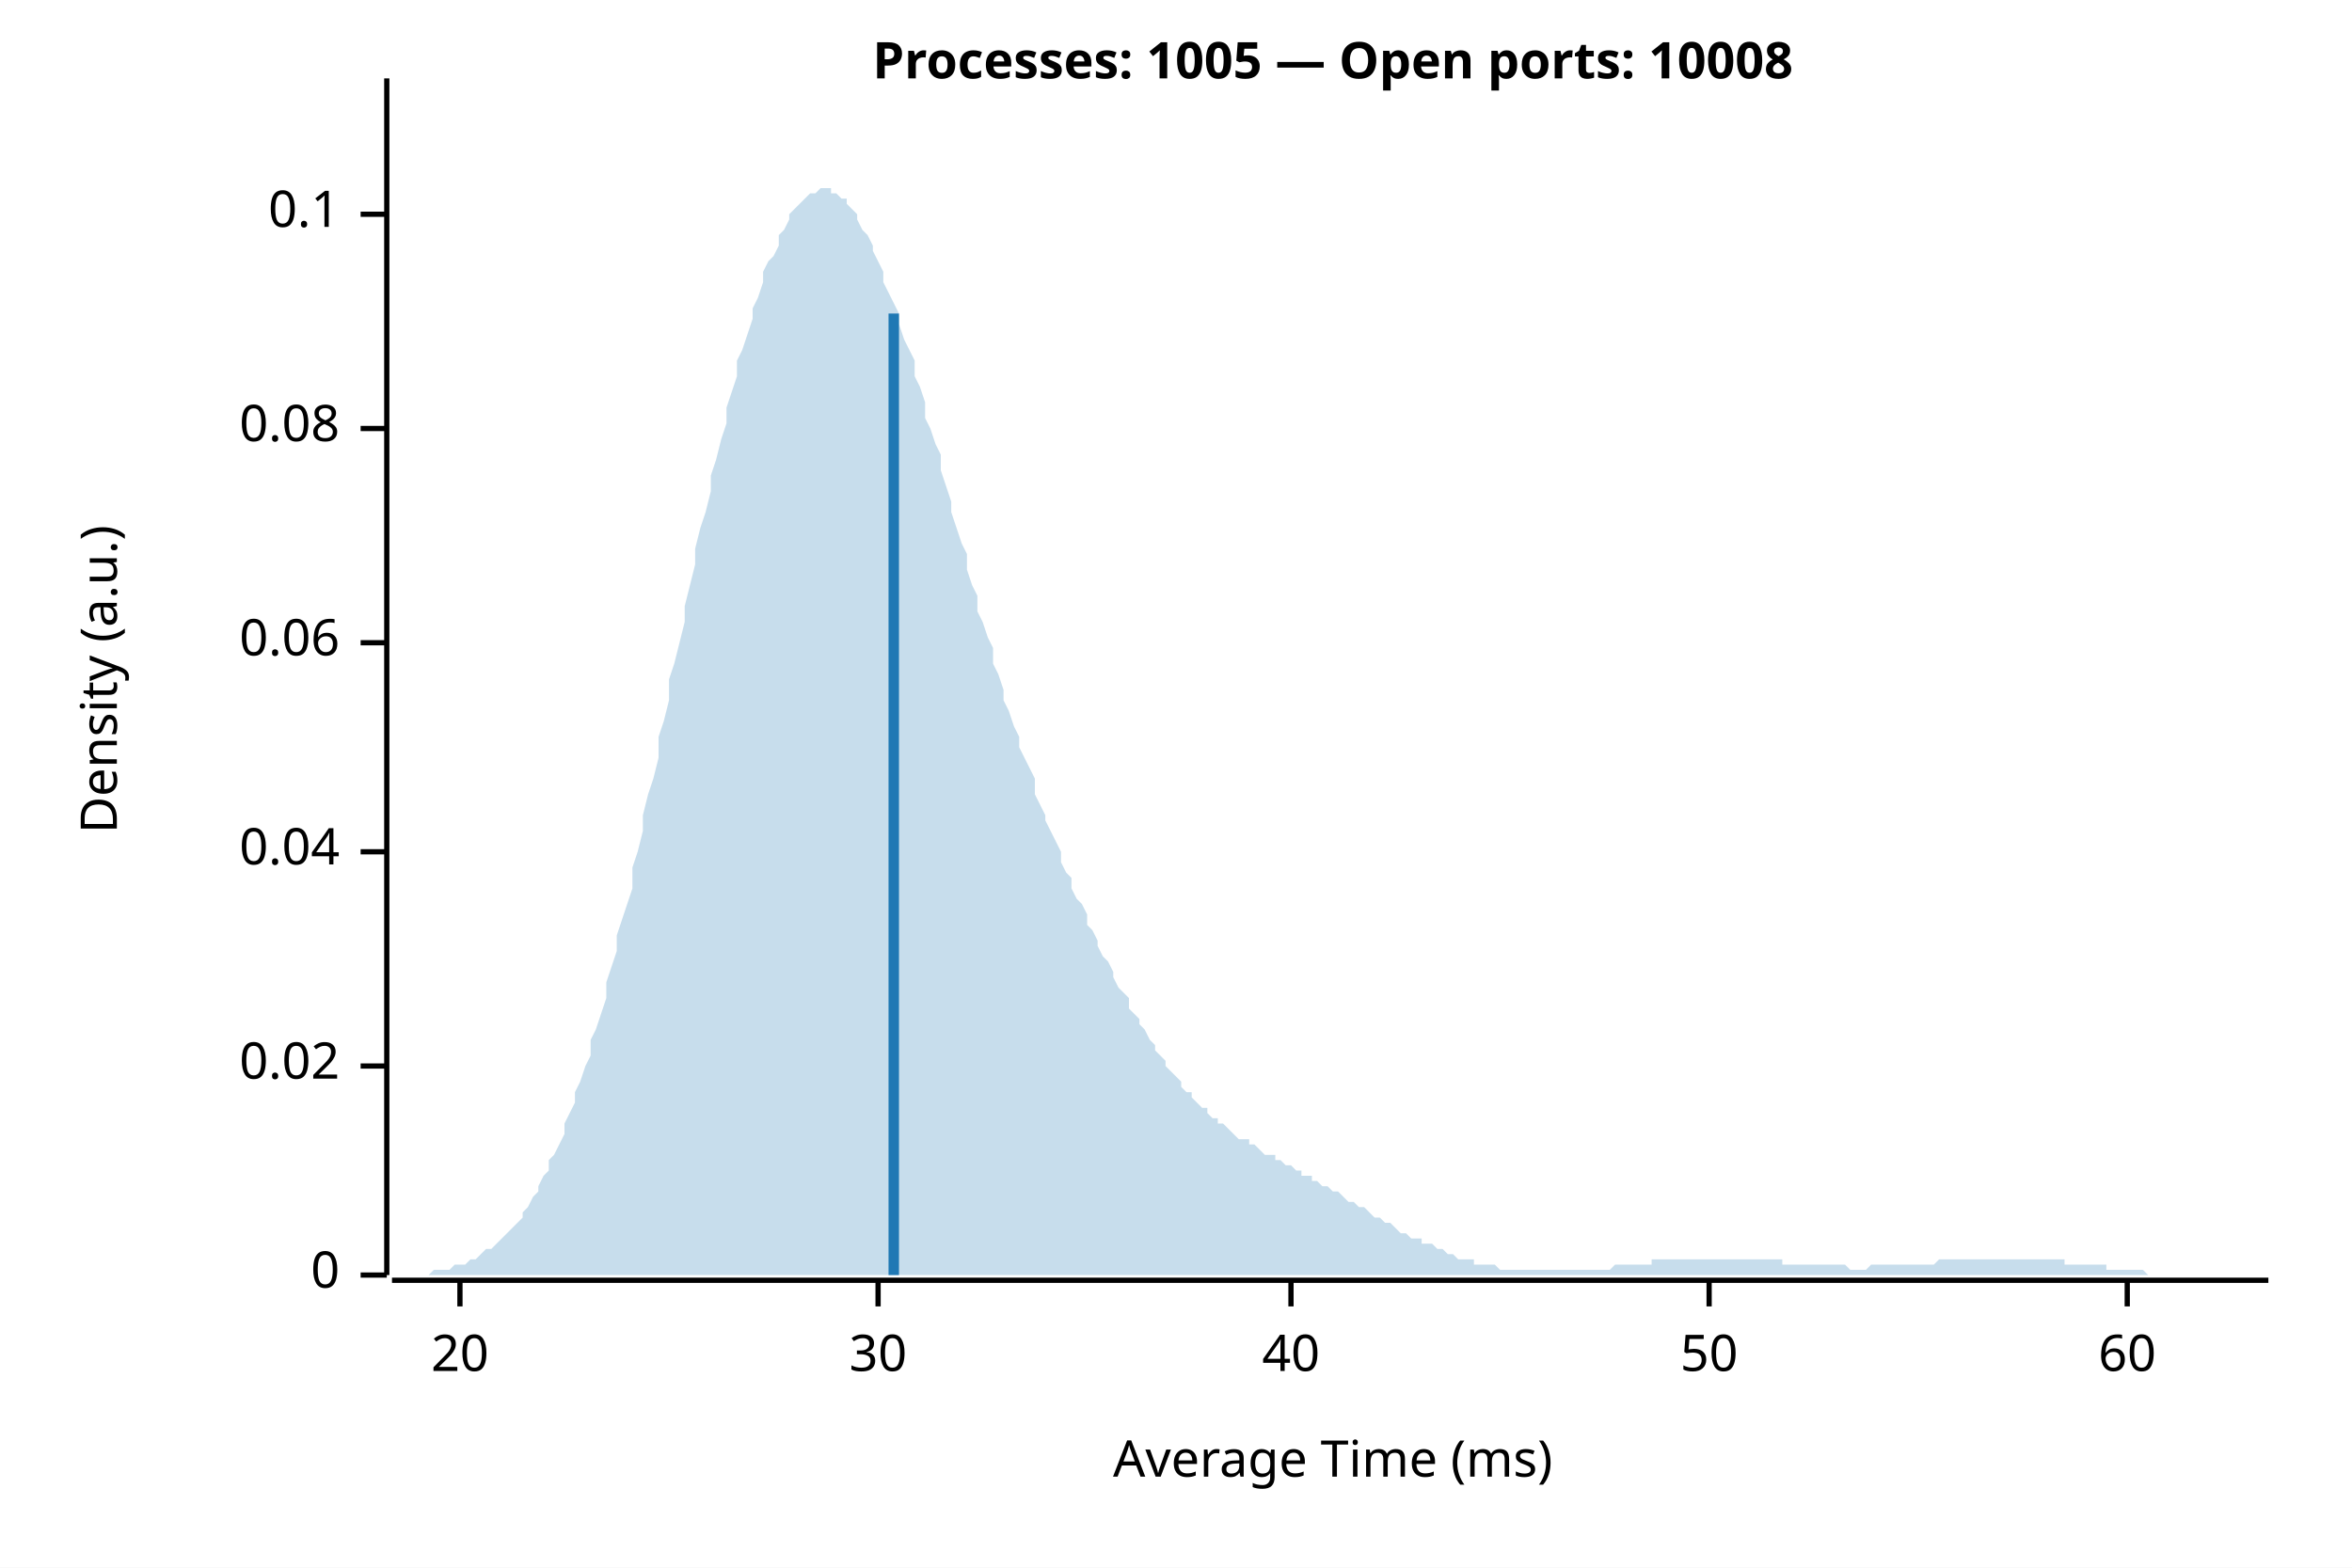
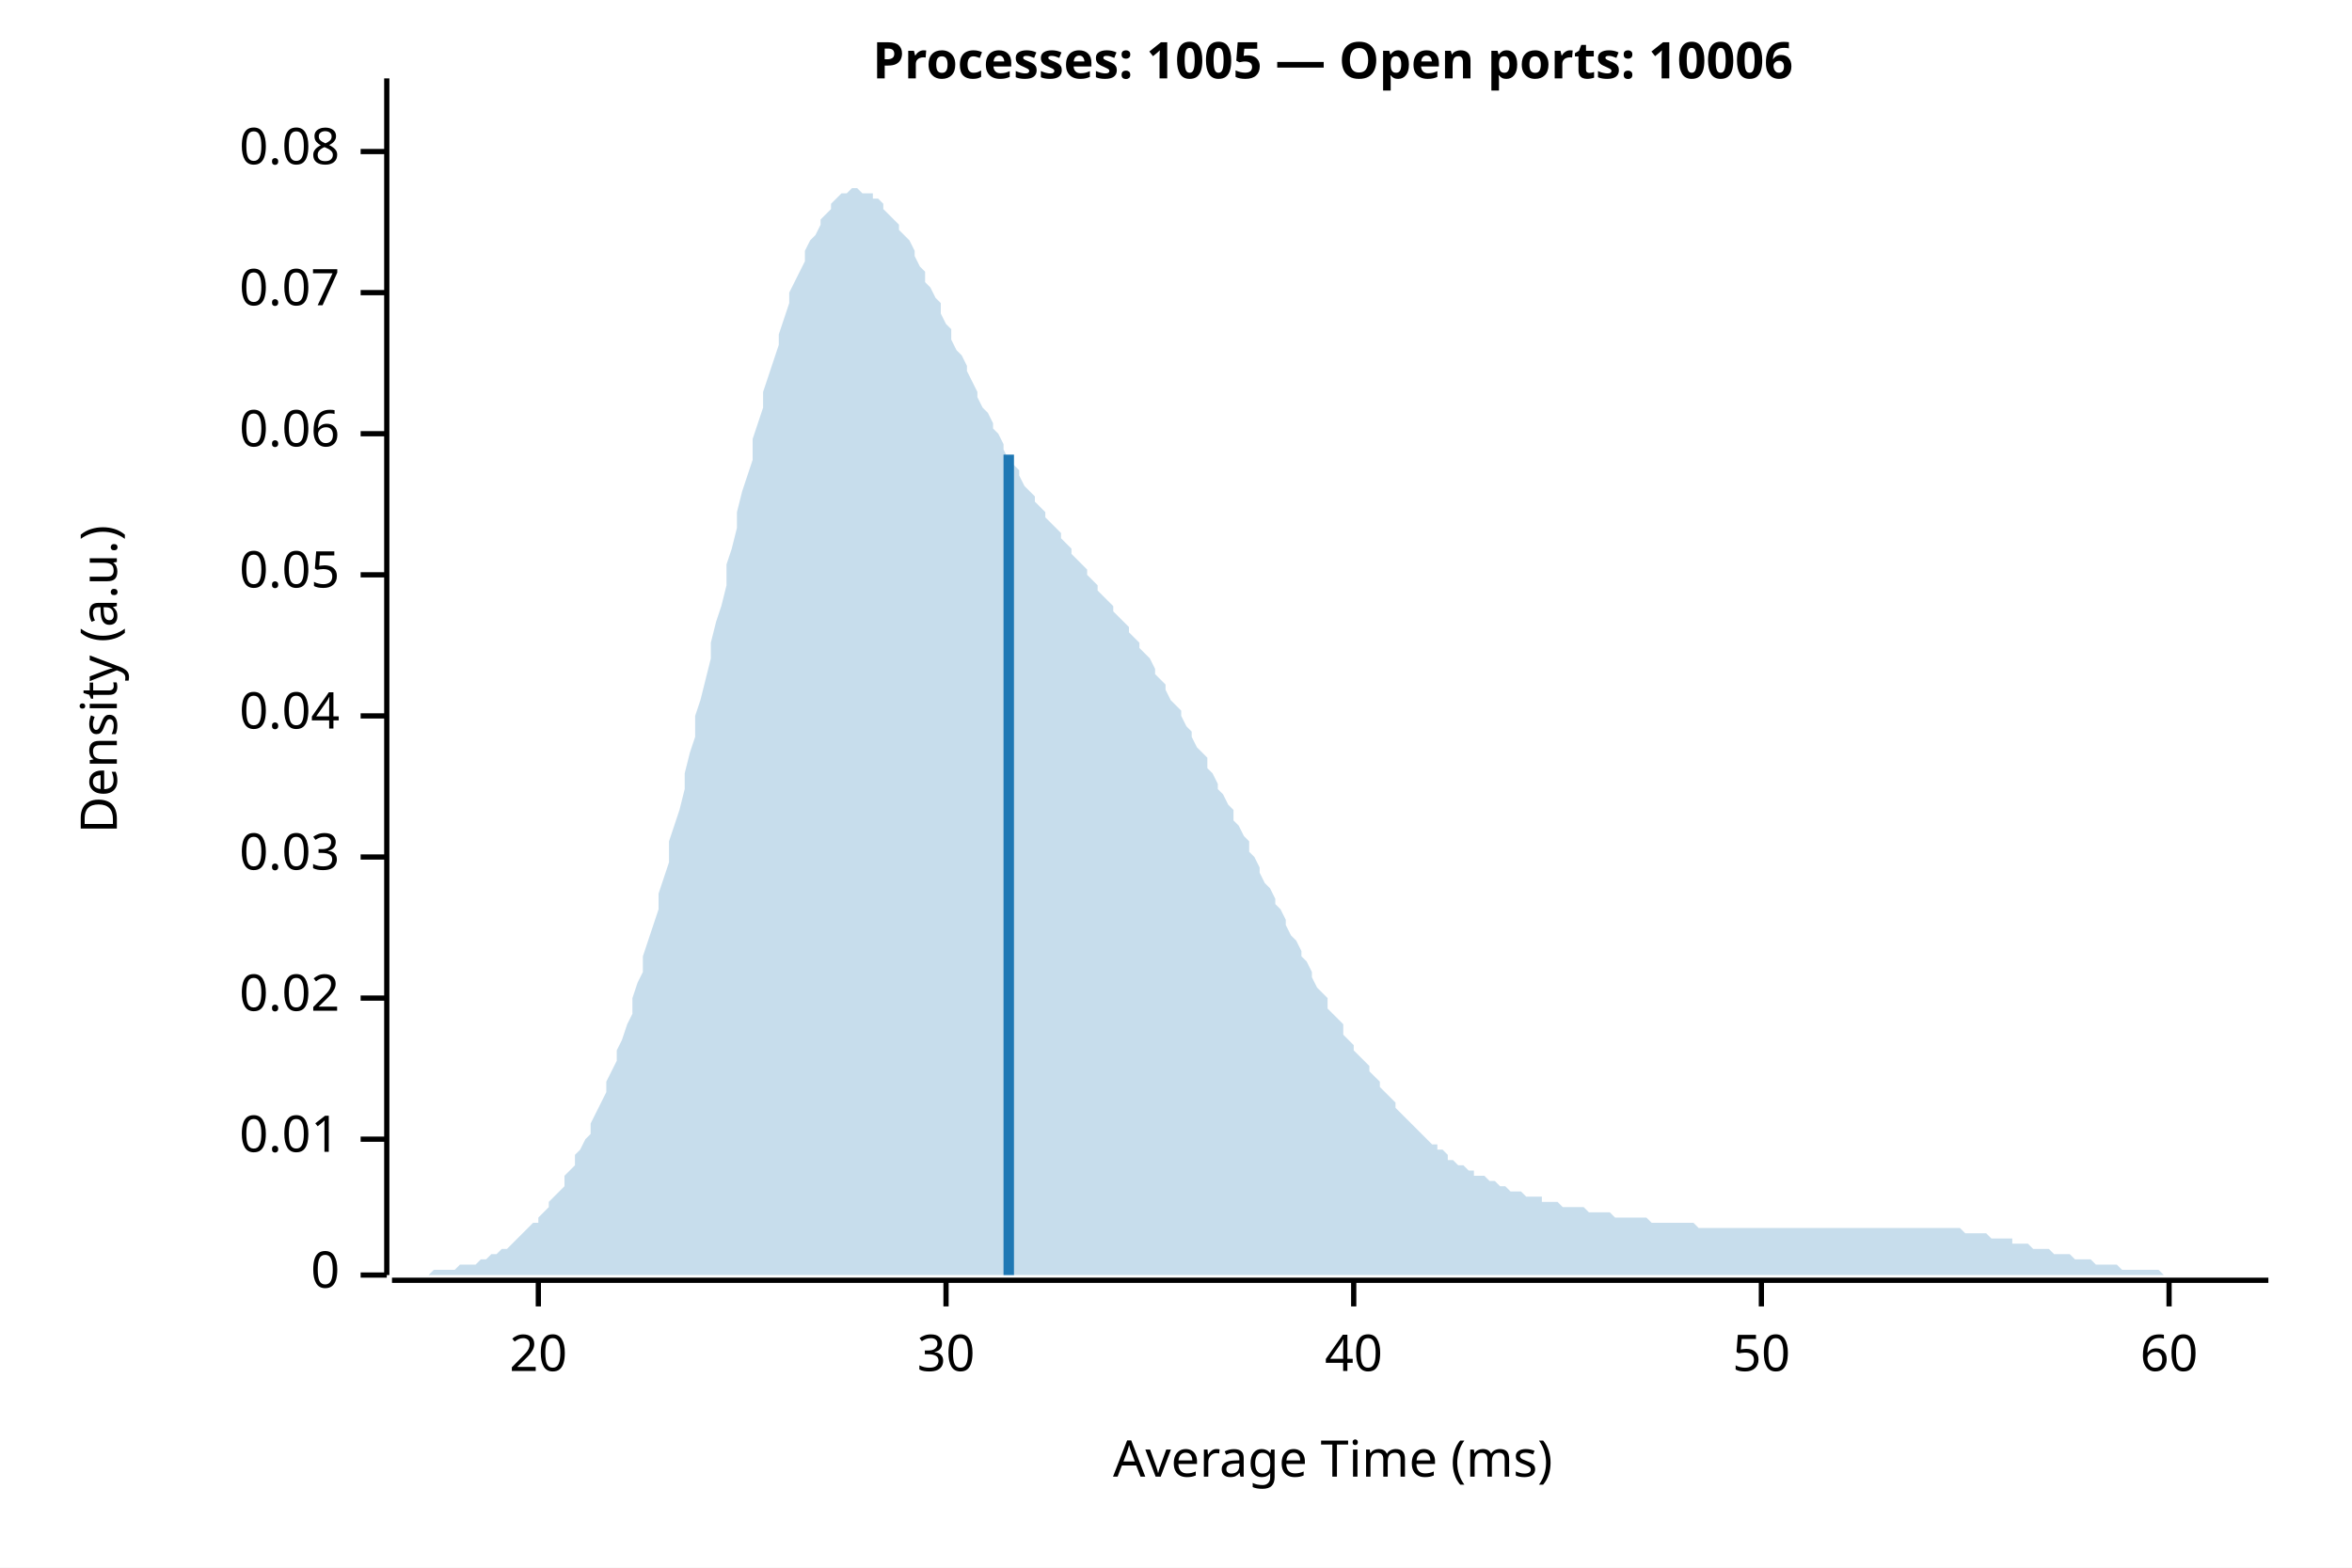
<svg xmlns="http://www.w3.org/2000/svg" width="450" height="300" viewBox="0 0 450 300">
  <rect width="100%" height="100%" fill="white" />
-   <text x="255" y="15" font-weight="bold" text-anchor="middle" font-family="sans-serif" font-size="9.677" opacity="1" fill="#000000">Processes: 1005 — Open ports: 10008</text>
+   <text x="255" y="15" font-weight="bold" text-anchor="middle" font-family="sans-serif" font-size="9.677" opacity="1" fill="#000000">Processes: 1005 — Open ports: 10006</text>
  <text x="15" y="130" dy="0.76em" text-anchor="middle" font-family="sans-serif" font-size="9.677" opacity="1" fill="#000000" transform="rotate(270, 15, 130)">
Density (a.u.)
</text>
  <text x="255" y="285" dy="-0.5ex" text-anchor="middle" font-family="sans-serif" font-size="9.677" opacity="1" fill="#000000">
Average Time (ms)
</text>
  <polyline fill="none" opacity="1" stroke="#000000" stroke-width="1" points="74,15 74,244 " />
  <text x="65" y="244" dy="0.5ex" text-anchor="end" font-family="sans-serif" font-size="9.677" opacity="1" fill="#000000">
0
</text>
  <polyline fill="none" opacity="1" stroke="#000000" stroke-width="1" points="69,244 74,244 " />
-   <text x="65" y="204" dy="0.5ex" text-anchor="end" font-family="sans-serif" font-size="9.677" opacity="1" fill="#000000">
+   <text x="65" y="218" dy="0.5ex" text-anchor="end" font-family="sans-serif" font-size="9.677" opacity="1" fill="#000000">
+ 0.01
+ </text>
+   <polyline fill="none" opacity="1" stroke="#000000" stroke-width="1" points="69,218 74,218 " />
+   <text x="65" y="191" dy="0.5ex" text-anchor="end" font-family="sans-serif" font-size="9.677" opacity="1" fill="#000000">
0.02
</text>
-   <polyline fill="none" opacity="1" stroke="#000000" stroke-width="1" points="69,204 74,204 " />
-   <text x="65" y="163" dy="0.5ex" text-anchor="end" font-family="sans-serif" font-size="9.677" opacity="1" fill="#000000">
+   <polyline fill="none" opacity="1" stroke="#000000" stroke-width="1" points="69,191 74,191 " />
+   <text x="65" y="164" dy="0.5ex" text-anchor="end" font-family="sans-serif" font-size="9.677" opacity="1" fill="#000000">
+ 0.03
+ </text>
+   <polyline fill="none" opacity="1" stroke="#000000" stroke-width="1" points="69,164 74,164 " />
+   <text x="65" y="137" dy="0.5ex" text-anchor="end" font-family="sans-serif" font-size="9.677" opacity="1" fill="#000000">
0.04
</text>
-   <polyline fill="none" opacity="1" stroke="#000000" stroke-width="1" points="69,163 74,163 " />
-   <text x="65" y="123" dy="0.5ex" text-anchor="end" font-family="sans-serif" font-size="9.677" opacity="1" fill="#000000">
+   <polyline fill="none" opacity="1" stroke="#000000" stroke-width="1" points="69,137 74,137 " />
+   <text x="65" y="110" dy="0.5ex" text-anchor="end" font-family="sans-serif" font-size="9.677" opacity="1" fill="#000000">
+ 0.05
+ </text>
+   <polyline fill="none" opacity="1" stroke="#000000" stroke-width="1" points="69,110 74,110 " />
+   <text x="65" y="83" dy="0.5ex" text-anchor="end" font-family="sans-serif" font-size="9.677" opacity="1" fill="#000000">
0.06
</text>
-   <polyline fill="none" opacity="1" stroke="#000000" stroke-width="1" points="69,123 74,123 " />
-   <text x="65" y="82" dy="0.5ex" text-anchor="end" font-family="sans-serif" font-size="9.677" opacity="1" fill="#000000">
+   <polyline fill="none" opacity="1" stroke="#000000" stroke-width="1" points="69,83 74,83 " />
+   <text x="65" y="56" dy="0.5ex" text-anchor="end" font-family="sans-serif" font-size="9.677" opacity="1" fill="#000000">
+ 0.07
+ </text>
+   <polyline fill="none" opacity="1" stroke="#000000" stroke-width="1" points="69,56 74,56 " />
+   <text x="65" y="29" dy="0.5ex" text-anchor="end" font-family="sans-serif" font-size="9.677" opacity="1" fill="#000000">
0.08
</text>
-   <polyline fill="none" opacity="1" stroke="#000000" stroke-width="1" points="69,82 74,82 " />
-   <text x="65" y="41" dy="0.5ex" text-anchor="end" font-family="sans-serif" font-size="9.677" opacity="1" fill="#000000">
- 0.1
- </text>
-   <polyline fill="none" opacity="1" stroke="#000000" stroke-width="1" points="69,41 74,41 " />
+   <polyline fill="none" opacity="1" stroke="#000000" stroke-width="1" points="69,29 74,29 " />
  <polyline fill="none" opacity="1" stroke="#000000" stroke-width="1" points="75,245 434,245 " />
-   <text x="88" y="255" dy="0.76em" text-anchor="middle" font-family="sans-serif" font-size="9.677" opacity="1" fill="#000000">
+   <text x="103" y="255" dy="0.76em" text-anchor="middle" font-family="sans-serif" font-size="9.677" opacity="1" fill="#000000">
20
</text>
-   <polyline fill="none" opacity="1" stroke="#000000" stroke-width="1" points="88,245 88,250 " />
-   <text x="168" y="255" dy="0.76em" text-anchor="middle" font-family="sans-serif" font-size="9.677" opacity="1" fill="#000000">
+   <polyline fill="none" opacity="1" stroke="#000000" stroke-width="1" points="103,245 103,250 " />
+   <text x="181" y="255" dy="0.76em" text-anchor="middle" font-family="sans-serif" font-size="9.677" opacity="1" fill="#000000">
30
</text>
-   <polyline fill="none" opacity="1" stroke="#000000" stroke-width="1" points="168,245 168,250 " />
-   <text x="247" y="255" dy="0.76em" text-anchor="middle" font-family="sans-serif" font-size="9.677" opacity="1" fill="#000000">
+   <polyline fill="none" opacity="1" stroke="#000000" stroke-width="1" points="181,245 181,250 " />
+   <text x="259" y="255" dy="0.76em" text-anchor="middle" font-family="sans-serif" font-size="9.677" opacity="1" fill="#000000">
40
</text>
-   <polyline fill="none" opacity="1" stroke="#000000" stroke-width="1" points="247,245 247,250 " />
-   <text x="327" y="255" dy="0.76em" text-anchor="middle" font-family="sans-serif" font-size="9.677" opacity="1" fill="#000000">
+   <polyline fill="none" opacity="1" stroke="#000000" stroke-width="1" points="259,245 259,250 " />
+   <text x="337" y="255" dy="0.76em" text-anchor="middle" font-family="sans-serif" font-size="9.677" opacity="1" fill="#000000">
50
</text>
-   <polyline fill="none" opacity="1" stroke="#000000" stroke-width="1" points="327,245 327,250 " />
-   <text x="407" y="255" dy="0.76em" text-anchor="middle" font-family="sans-serif" font-size="9.677" opacity="1" fill="#000000">
+   <polyline fill="none" opacity="1" stroke="#000000" stroke-width="1" points="337,245 337,250 " />
+   <text x="415" y="255" dy="0.76em" text-anchor="middle" font-family="sans-serif" font-size="9.677" opacity="1" fill="#000000">
60
</text>
-   <polyline fill="none" opacity="1" stroke="#000000" stroke-width="1" points="407,245 407,250 " />
-   <polygon opacity="0.25" fill="#1F78B4" points="75,244 75,244 76,244 77,244 77,244 78,244 79,244 80,244 80,244 81,244 82,244 82,244 83,243 84,243 85,243 85,243 86,243 87,242 87,242 88,242 89,242 90,241 90,241 91,241 92,240 92,240 93,239 94,239 95,238 95,238 96,237 97,236 98,235 98,235 99,234 100,233 100,232 101,231 102,229 103,228 103,227 104,225 105,224 105,222 106,221 107,219 108,217 108,215 109,213 110,211 110,209 111,207 112,204 113,202 113,199 114,197 115,194 116,191 116,188 117,185 118,182 118,179 119,176 120,173 121,170 121,166 122,163 123,159 123,156 124,152 125,149 126,145 126,141 127,138 128,134 128,130 129,127 130,123 131,119 131,116 132,112 133,108 133,105 134,101 135,98 136,94 136,91 137,88 138,84 139,81 139,78 140,75 141,72 141,69 142,67 143,64 144,61 144,59 145,57 146,54 146,52 147,50 148,49 149,47 149,45 150,44 151,42 151,41 152,40 153,39 154,38 154,38 155,37 156,37 157,36 157,36 158,36 159,36 159,37 160,37 161,38 162,38 162,39 163,40 164,41 164,42 165,44 166,45 167,47 167,48 168,50 169,52 169,54 170,56 171,58 172,60 172,62 173,65 174,67 175,69 175,72 176,74 177,77 177,80 178,82 179,85 180,87 180,90 181,93 182,96 182,98 183,101 184,104 185,106 185,109 186,112 187,114 187,117 188,119 189,122 190,124 190,127 191,129 192,132 192,134 193,136 194,139 195,141 195,143 196,145 197,147 198,149 198,152 199,154 200,156 200,157 201,159 202,161 203,163 203,165 204,167 205,168 205,170 206,172 207,173 208,175 208,177 209,178 210,180 210,181 211,183 212,184 213,186 213,187 214,189 215,190 216,191 216,193 217,194 218,195 218,196 219,197 220,199 221,200 221,201 222,202 223,203 223,204 224,205 225,206 226,207 226,208 227,209 228,209 228,210 229,211 230,212 231,212 231,213 232,214 233,214 233,215 234,215 235,216 236,217 236,217 237,218 238,218 239,218 239,219 240,219 241,220 241,220 242,221 243,221 244,221 244,222 245,222 246,223 246,223 247,223 248,224 249,224 249,225 250,225 251,225 251,226 252,226 253,227 254,227 254,227 255,228 256,228 257,229 257,229 258,230 259,230 259,230 260,231 261,231 262,232 262,232 263,233 264,233 264,233 265,234 266,234 267,235 267,235 268,236 269,236 269,236 270,237 271,237 272,237 272,238 273,238 274,238 275,239 275,239 276,239 277,240 277,240 278,240 279,241 280,241 280,241 281,241 282,241 282,242 283,242 284,242 285,242 285,242 286,242 287,243 287,243 288,243 289,243 290,243 290,243 291,243 292,243 292,243 293,243 294,243 295,243 295,243 296,243 297,243 298,243 298,243 299,243 300,243 300,243 301,243 302,243 303,243 303,243 304,243 305,243 305,243 306,243 307,243 308,243 308,243 309,242 310,242 310,242 311,242 312,242 313,242 313,242 314,242 315,242 316,242 316,241 317,241 318,241 318,241 319,241 320,241 321,241 321,241 322,241 323,241 323,241 324,241 325,241 326,241 326,241 327,241 328,241 328,241 329,241 330,241 331,241 331,241 332,241 333,241 333,241 334,241 335,241 336,241 336,241 337,241 338,241 339,241 339,241 340,241 341,241 341,242 342,242 343,242 344,242 344,242 345,242 346,242 346,242 347,242 348,242 349,242 349,242 350,242 351,242 351,242 352,242 353,242 354,243 354,243 355,243 356,243 357,243 357,243 358,242 359,242 359,242 360,242 361,242 362,242 362,242 363,242 364,242 364,242 365,242 366,242 367,242 367,242 368,242 369,242 369,242 370,242 371,241 372,241 372,241 373,241 374,241 375,241 375,241 376,241 377,241 377,241 378,241 379,241 380,241 380,241 381,241 382,241 382,241 383,241 384,241 385,241 385,241 386,241 387,241 387,241 388,241 389,241 390,241 390,241 391,241 392,241 392,241 393,241 394,241 395,241 395,242 396,242 397,242 398,242 398,242 399,242 400,242 400,242 401,242 402,242 403,242 403,243 404,243 405,243 405,243 406,243 407,243 408,243 408,243 409,243 410,243 410,243 411,244 412,244 413,244 413,244 414,244 415,244 416,244 416,244 417,244 418,244 418,244 419,244 420,244 421,244 421,244 422,244 423,244 423,244 424,244 425,244 426,244 426,244 427,244 428,244 428,244 429,244 430,244 431,244 431,244 432,244 433,244 434,244 434,244 75,244 " />
-   <polyline fill="none" opacity="1" stroke="#1F78B4" stroke-width="2" points="171,244 171,60 " />
+   <polyline fill="none" opacity="1" stroke="#000000" stroke-width="1" points="415,245 415,250 " />
+   <polygon opacity="0.25" fill="#1F78B4" points="75,244 75,244 76,244 77,244 77,244 78,244 79,244 80,244 80,244 81,244 82,244 82,244 83,243 84,243 85,243 85,243 86,243 87,243 87,243 88,242 89,242 90,242 90,242 91,242 92,241 92,241 93,241 94,240 95,240 95,240 96,239 97,239 98,238 98,238 99,237 100,236 100,236 101,235 102,234 103,234 103,233 104,232 105,231 105,230 106,229 107,228 108,227 108,225 109,224 110,223 110,221 111,220 112,218 113,217 113,215 114,213 115,211 116,209 116,207 117,205 118,203 118,201 119,199 120,196 121,194 121,191 122,188 123,186 123,183 124,180 125,177 126,174 126,171 127,168 128,165 128,161 129,158 130,155 131,151 131,148 132,144 133,141 133,137 134,134 135,130 136,126 136,123 137,119 138,116 139,112 139,108 140,105 141,101 141,98 142,94 143,91 144,88 144,84 145,81 146,78 146,75 147,72 148,69 149,66 149,64 150,61 151,58 151,56 152,54 153,52 154,50 154,48 155,46 156,45 157,43 157,42 158,41 159,40 159,39 160,38 161,37 162,37 162,37 163,36 164,36 164,36 165,37 166,37 167,37 167,38 168,38 169,39 169,40 170,41 171,42 172,43 172,44 173,45 174,46 175,48 175,49 176,51 177,52 177,54 178,55 179,57 180,58 180,60 181,62 182,63 182,65 183,67 184,68 185,70 185,71 186,73 187,75 187,76 188,78 189,79 190,81 190,82 191,83 192,85 192,86 193,88 194,89 195,90 195,91 196,93 197,94 198,95 198,96 199,97 200,98 200,99 201,100 202,101 203,102 203,103 204,104 205,105 205,106 206,107 207,108 208,109 208,110 209,111 210,112 210,113 211,114 212,115 213,116 213,117 214,118 215,119 216,120 216,121 217,122 218,123 218,124 219,125 220,126 221,128 221,129 222,130 223,131 223,132 224,134 225,135 226,136 226,137 227,139 228,140 228,141 229,143 230,144 231,145 231,147 232,148 233,150 233,151 234,152 235,154 236,155 236,157 237,158 238,160 239,161 239,163 240,164 241,166 241,167 242,169 243,170 244,172 244,173 245,174 246,176 246,177 247,179 248,180 249,182 249,183 250,184 251,186 251,187 252,189 253,190 254,191 254,193 255,194 256,195 257,196 257,198 258,199 259,200 259,201 260,202 261,203 262,204 262,205 263,206 264,207 264,208 265,209 266,210 267,211 267,212 268,213 269,214 269,214 270,215 271,216 272,217 272,217 273,218 274,219 275,219 275,220 276,220 277,221 277,222 278,222 279,223 280,223 280,223 281,224 282,224 282,225 283,225 284,225 285,226 285,226 286,226 287,227 287,227 288,227 289,228 290,228 290,228 291,228 292,229 292,229 293,229 294,229 295,229 295,230 296,230 297,230 298,230 298,230 299,231 300,231 300,231 301,231 302,231 303,231 303,231 304,232 305,232 305,232 306,232 307,232 308,232 308,232 309,233 310,233 310,233 311,233 312,233 313,233 313,233 314,233 315,233 316,234 316,234 317,234 318,234 318,234 319,234 320,234 321,234 321,234 322,234 323,234 323,234 324,234 325,235 326,235 326,235 327,235 328,235 328,235 329,235 330,235 331,235 331,235 332,235 333,235 333,235 334,235 335,235 336,235 336,235 337,235 338,235 339,235 339,235 340,235 341,235 341,235 342,235 343,235 344,235 344,235 345,235 346,235 346,235 347,235 348,235 349,235 349,235 350,235 351,235 351,235 352,235 353,235 354,235 354,235 355,235 356,235 357,235 357,235 358,235 359,235 359,235 360,235 361,235 362,235 362,235 363,235 364,235 364,235 365,235 366,235 367,235 367,235 368,235 369,235 369,235 370,235 371,235 372,235 372,235 373,235 374,235 375,235 375,235 376,236 377,236 377,236 378,236 379,236 380,236 380,236 381,237 382,237 382,237 383,237 384,237 385,237 385,238 386,238 387,238 387,238 388,238 389,239 390,239 390,239 391,239 392,239 392,239 393,240 394,240 395,240 395,240 396,240 397,241 398,241 398,241 399,241 400,241 400,241 401,242 402,242 403,242 403,242 404,242 405,242 405,242 406,243 407,243 408,243 408,243 409,243 410,243 410,243 411,243 412,243 413,243 413,243 414,244 415,244 416,244 416,244 417,244 418,244 418,244 419,244 420,244 421,244 421,244 422,244 423,244 423,244 424,244 425,244 426,244 426,244 427,244 428,244 428,244 429,244 430,244 431,244 431,244 432,244 433,244 434,244 434,244 75,244 " />
+   <polyline fill="none" opacity="1" stroke="#1F78B4" stroke-width="2" points="193,244 193,87 " />
</svg>
